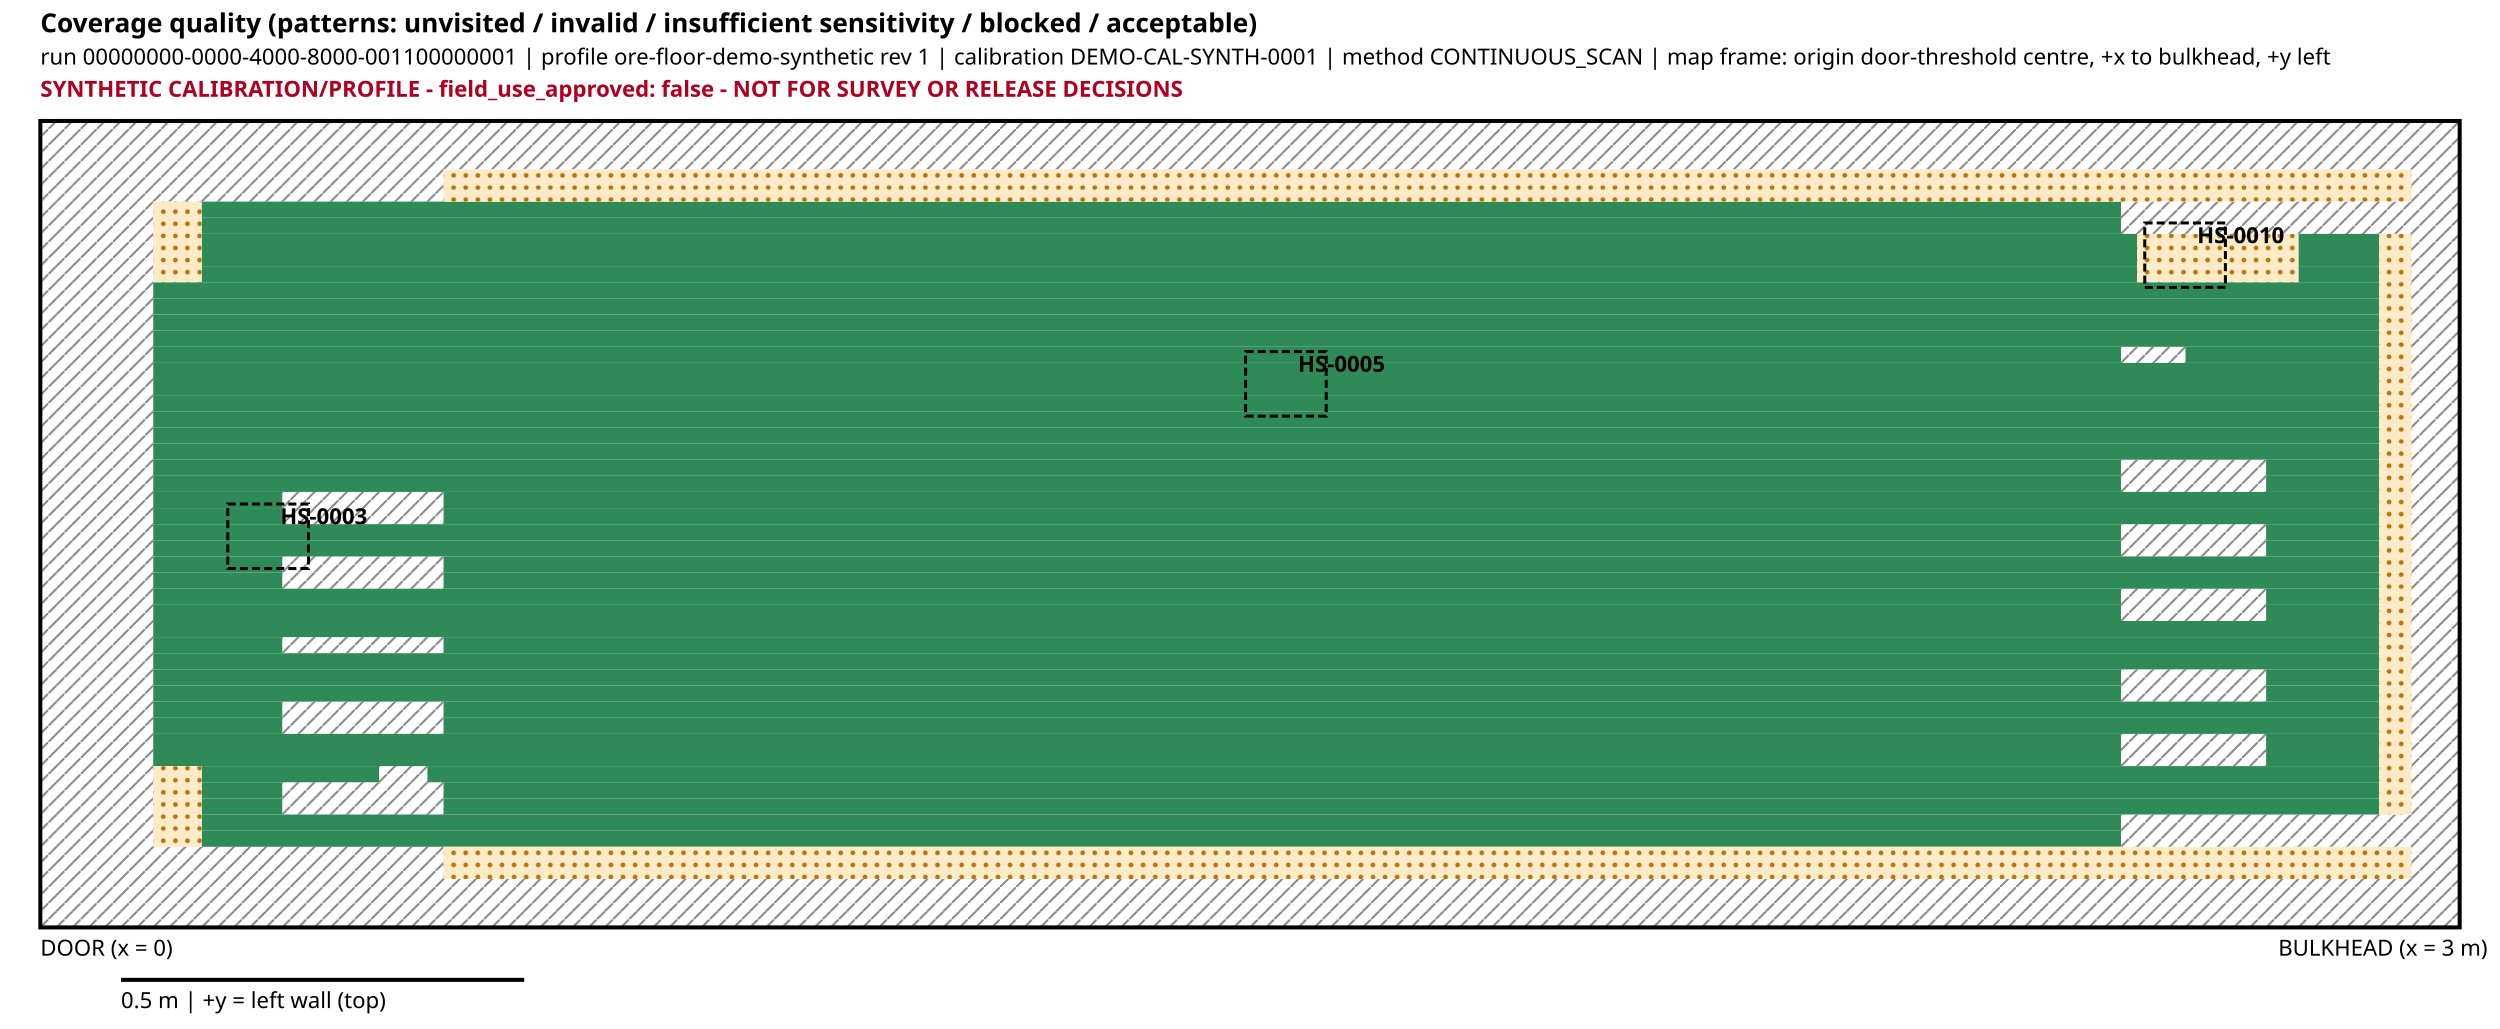
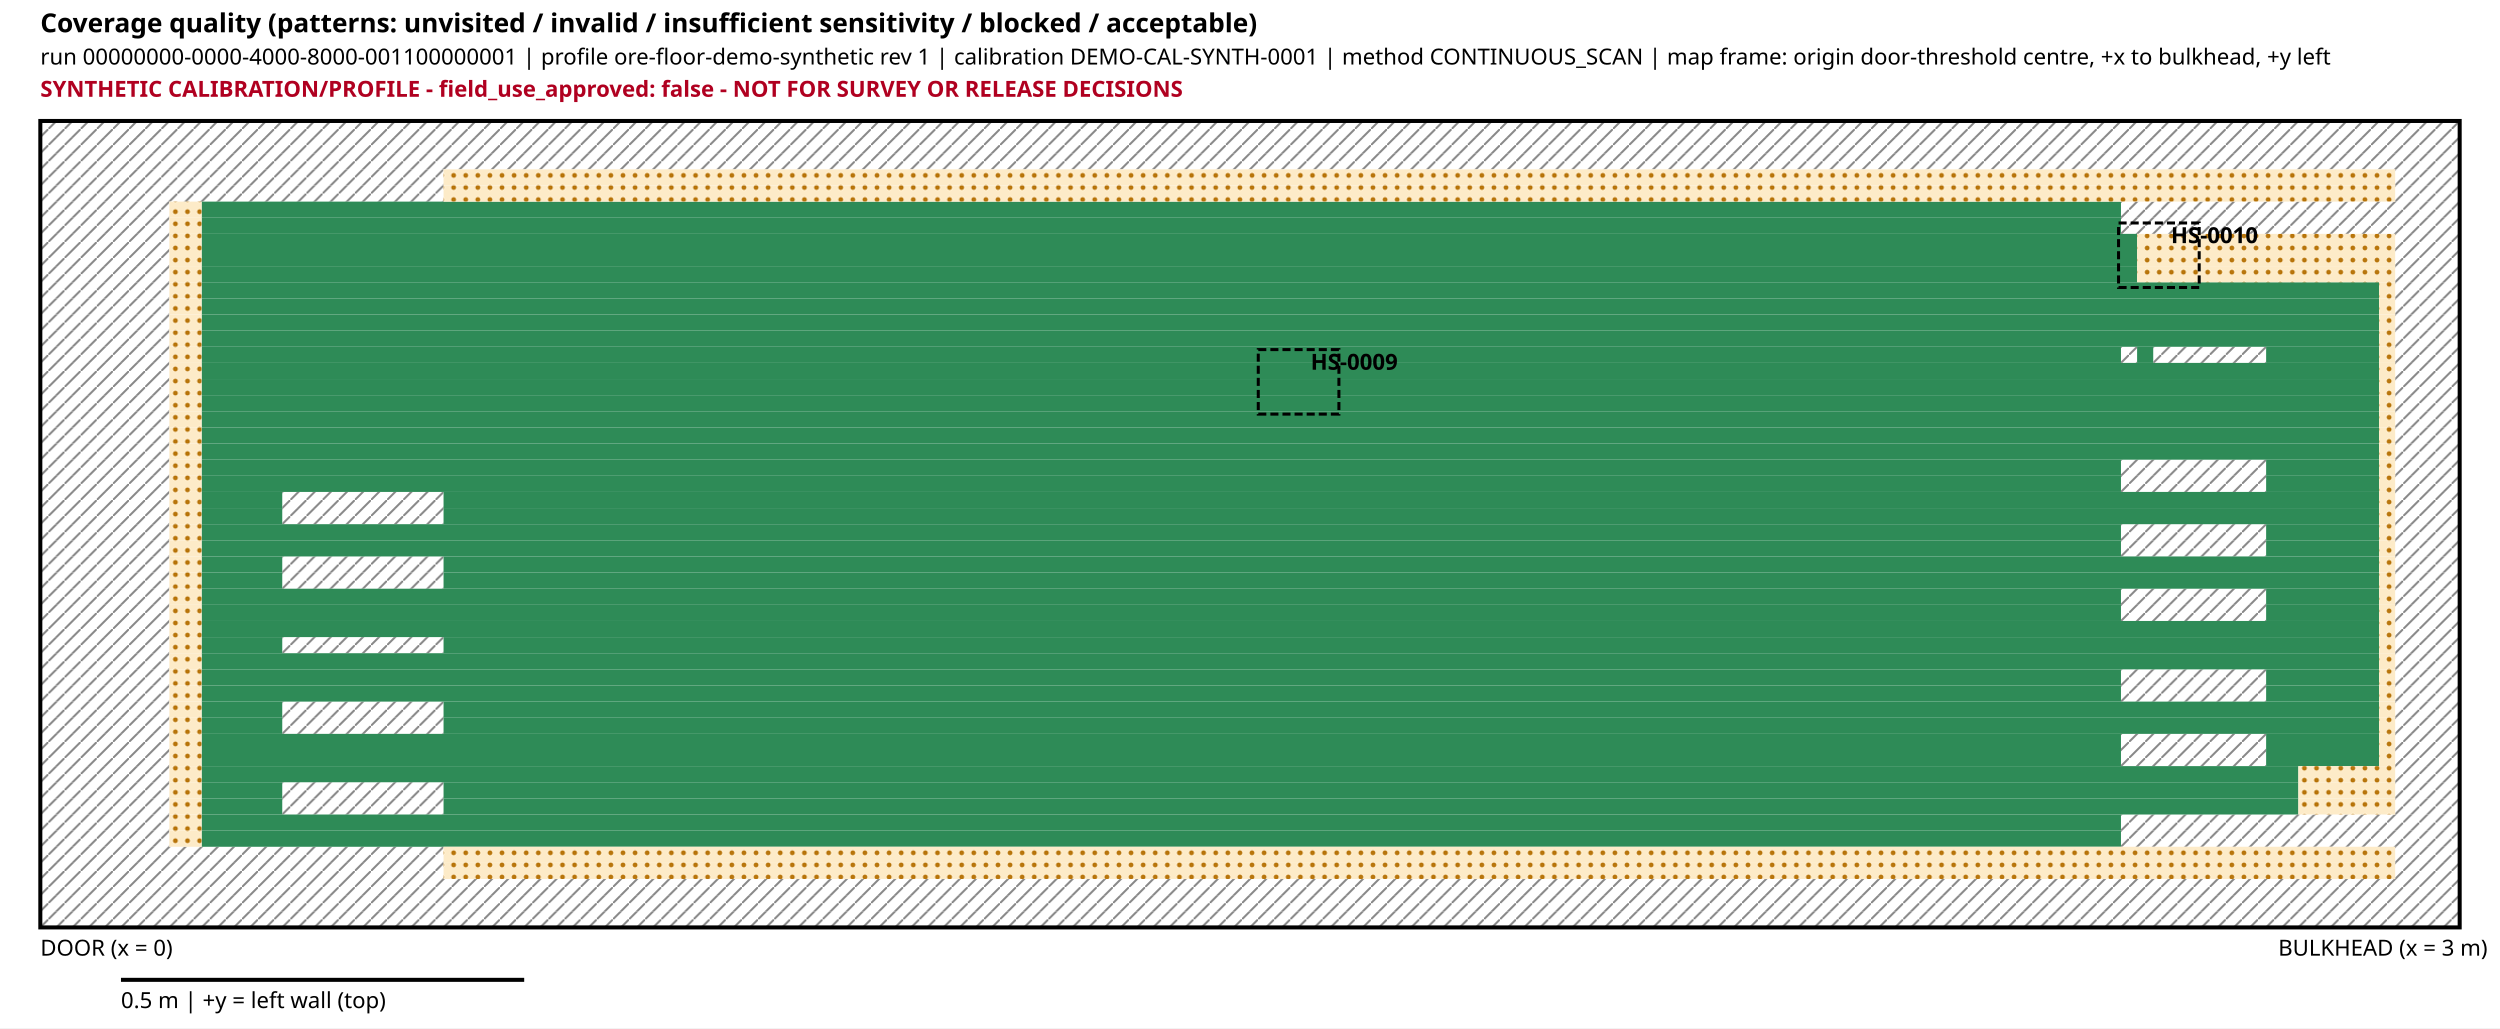
<svg xmlns="http://www.w3.org/2000/svg" width="1240" height="510" viewBox="0 0 1240 510" font-family="sans-serif" font-size="11">
  <defs>
    <pattern id="p-UNVISITED" width="8" height="8" patternUnits="userSpaceOnUse">
      <rect width="8" height="8" fill="#fff" />
      <path d="M0 8L8 0" stroke="#888" stroke-width="1" />
    </pattern>
    <pattern id="p-INVALID_DATA" width="8" height="8" patternUnits="userSpaceOnUse">
      <rect width="8" height="8" fill="#f6d5d5" />
      <path d="M0 0L8 8M0 8L8 0" stroke="#c83c3c" stroke-width="1" />
    </pattern>
    <pattern id="p-INSUFFICIENT_SENSITIVITY" width="6" height="6" patternUnits="userSpaceOnUse">
      <rect width="6" height="6" fill="#fdebc8" />
      <circle cx="3" cy="3" r="1.2" fill="#b9770e" />
    </pattern>
    <pattern id="p-BLOCKED" width="8" height="8" patternUnits="userSpaceOnUse">
      <rect width="8" height="8" fill="#e4dcf0" />
      <path d="M0 4H8" stroke="#785aa0" stroke-width="2" />
    </pattern>
    <pattern id="p-EXCLUDED" width="8" height="8" patternUnits="userSpaceOnUse">
      <rect width="8" height="8" fill="#5a5a5a" />
    </pattern>
    <pattern id="p-ACCEPTABLE" width="8" height="8" patternUnits="userSpaceOnUse">
      <rect width="8" height="8" fill="#2e8b57" />
    </pattern>
  </defs>
  <rect width="1240" height="510" fill="#fff" />
  <text x="20" y="16" font-size="13" font-weight="bold">Coverage quality (patterns: unvisited / invalid / insufficient sensitivity / blocked / acceptable)</text>
  <text x="20" y="32">run 00000000-0000-4000-8000-001100000001 | profile ore-floor-demo-synthetic rev 1 | calibration DEMO-CAL-SYNTH-0001 | method CONTINUOUS_SCAN | map frame: origin door-threshold centre, +x to bulkhead, +y left</text>
  <text x="20" y="48" fill="#b00020" font-weight="bold">SYNTHETIC CALIBRATION/PROFILE - field_use_approved: false - NOT FOR SURVEY OR RELEASE DECISIONS</text>
  <rect x="20.0" y="452.0" width="1200.0" height="8.0" fill="url(#p-UNVISITED)" />
  <rect x="20.0" y="444.0" width="1200.0" height="8.0" fill="url(#p-UNVISITED)" />
  <rect x="20.0" y="436.0" width="1200.0" height="8.0" fill="url(#p-UNVISITED)" />
  <rect x="20.0" y="428.0" width="200.0" height="8.0" fill="url(#p-UNVISITED)" />
-   <rect x="1196.0" y="428.0" width="24.0" height="8.0" fill="url(#p-UNVISITED)" />
+   <rect x="1188.0" y="428.0" width="32.0" height="8.0" fill="url(#p-UNVISITED)" />
  <rect x="20.0" y="420.0" width="200.0" height="8.0" fill="url(#p-UNVISITED)" />
-   <rect x="1196.0" y="420.0" width="24.0" height="8.0" fill="url(#p-UNVISITED)" />
-   <rect x="20.0" y="412.0" width="56.0" height="8.0" fill="url(#p-UNVISITED)" />
+   <rect x="1188.0" y="420.0" width="32.0" height="8.0" fill="url(#p-UNVISITED)" />
+   <rect x="20.0" y="412.0" width="64.0" height="8.0" fill="url(#p-UNVISITED)" />
  <rect x="1052.0" y="412.0" width="168.0" height="8.0" fill="url(#p-UNVISITED)" />
-   <rect x="20.0" y="404.0" width="56.0" height="8.0" fill="url(#p-UNVISITED)" />
+   <rect x="20.0" y="404.0" width="64.0" height="8.0" fill="url(#p-UNVISITED)" />
  <rect x="1052.0" y="404.0" width="168.0" height="8.0" fill="url(#p-UNVISITED)" />
-   <rect x="20.0" y="396.0" width="56.0" height="8.0" fill="url(#p-UNVISITED)" />
+   <rect x="20.0" y="396.0" width="64.0" height="8.0" fill="url(#p-UNVISITED)" />
  <rect x="140.0" y="396.0" width="80.0" height="8.0" fill="url(#p-UNVISITED)" />
-   <rect x="1196.0" y="396.0" width="24.0" height="8.0" fill="url(#p-UNVISITED)" />
-   <rect x="20.0" y="388.0" width="56.0" height="8.0" fill="url(#p-UNVISITED)" />
+   <rect x="1188.0" y="396.0" width="32.0" height="8.0" fill="url(#p-UNVISITED)" />
+   <rect x="20.0" y="388.0" width="64.0" height="8.0" fill="url(#p-UNVISITED)" />
  <rect x="140.0" y="388.0" width="80.0" height="8.0" fill="url(#p-UNVISITED)" />
-   <rect x="1196.0" y="388.0" width="24.0" height="8.0" fill="url(#p-UNVISITED)" />
-   <rect x="20.0" y="380.0" width="56.0" height="8.0" fill="url(#p-UNVISITED)" />
-   <rect x="188.0" y="380.0" width="24.0" height="8.0" fill="url(#p-UNVISITED)" />
-   <rect x="1196.0" y="380.0" width="24.0" height="8.0" fill="url(#p-UNVISITED)" />
-   <rect x="20.0" y="372.0" width="56.0" height="8.0" fill="url(#p-UNVISITED)" />
+   <rect x="1188.0" y="388.0" width="32.0" height="8.0" fill="url(#p-UNVISITED)" />
+   <rect x="20.0" y="380.0" width="64.0" height="8.0" fill="url(#p-UNVISITED)" />
+   <rect x="1188.0" y="380.0" width="32.0" height="8.0" fill="url(#p-UNVISITED)" />
+   <rect x="20.0" y="372.0" width="64.0" height="8.0" fill="url(#p-UNVISITED)" />
  <rect x="1052.0" y="372.0" width="72.0" height="8.0" fill="url(#p-UNVISITED)" />
-   <rect x="1196.0" y="372.0" width="24.0" height="8.0" fill="url(#p-UNVISITED)" />
-   <rect x="20.0" y="364.0" width="56.0" height="8.0" fill="url(#p-UNVISITED)" />
+   <rect x="1188.0" y="372.0" width="32.0" height="8.0" fill="url(#p-UNVISITED)" />
+   <rect x="20.0" y="364.0" width="64.0" height="8.0" fill="url(#p-UNVISITED)" />
  <rect x="1052.0" y="364.0" width="72.0" height="8.0" fill="url(#p-UNVISITED)" />
-   <rect x="1196.0" y="364.0" width="24.0" height="8.0" fill="url(#p-UNVISITED)" />
-   <rect x="20.0" y="356.0" width="56.0" height="8.0" fill="url(#p-UNVISITED)" />
+   <rect x="1188.0" y="364.0" width="32.0" height="8.0" fill="url(#p-UNVISITED)" />
+   <rect x="20.0" y="356.0" width="64.0" height="8.0" fill="url(#p-UNVISITED)" />
  <rect x="140.0" y="356.0" width="80.0" height="8.0" fill="url(#p-UNVISITED)" />
-   <rect x="1196.0" y="356.0" width="24.0" height="8.0" fill="url(#p-UNVISITED)" />
-   <rect x="20.0" y="348.0" width="56.0" height="8.0" fill="url(#p-UNVISITED)" />
+   <rect x="1188.0" y="356.0" width="32.0" height="8.0" fill="url(#p-UNVISITED)" />
+   <rect x="20.0" y="348.0" width="64.0" height="8.0" fill="url(#p-UNVISITED)" />
  <rect x="140.0" y="348.0" width="80.0" height="8.0" fill="url(#p-UNVISITED)" />
-   <rect x="1196.0" y="348.0" width="24.0" height="8.0" fill="url(#p-UNVISITED)" />
-   <rect x="20.0" y="340.0" width="56.0" height="8.0" fill="url(#p-UNVISITED)" />
+   <rect x="1188.0" y="348.0" width="32.0" height="8.0" fill="url(#p-UNVISITED)" />
+   <rect x="20.0" y="340.0" width="64.0" height="8.0" fill="url(#p-UNVISITED)" />
  <rect x="1052.0" y="340.0" width="72.0" height="8.0" fill="url(#p-UNVISITED)" />
-   <rect x="1196.0" y="340.0" width="24.0" height="8.0" fill="url(#p-UNVISITED)" />
-   <rect x="20.0" y="332.0" width="56.0" height="8.0" fill="url(#p-UNVISITED)" />
+   <rect x="1188.0" y="340.0" width="32.0" height="8.0" fill="url(#p-UNVISITED)" />
+   <rect x="20.0" y="332.0" width="64.0" height="8.0" fill="url(#p-UNVISITED)" />
  <rect x="1052.0" y="332.0" width="72.0" height="8.0" fill="url(#p-UNVISITED)" />
-   <rect x="1196.0" y="332.0" width="24.0" height="8.0" fill="url(#p-UNVISITED)" />
-   <rect x="20.0" y="324.0" width="56.0" height="8.0" fill="url(#p-UNVISITED)" />
-   <rect x="1196.0" y="324.0" width="24.0" height="8.0" fill="url(#p-UNVISITED)" />
-   <rect x="20.0" y="316.0" width="56.0" height="8.0" fill="url(#p-UNVISITED)" />
+   <rect x="1188.0" y="332.0" width="32.0" height="8.0" fill="url(#p-UNVISITED)" />
+   <rect x="20.0" y="324.0" width="64.0" height="8.0" fill="url(#p-UNVISITED)" />
+   <rect x="1188.0" y="324.0" width="32.0" height="8.0" fill="url(#p-UNVISITED)" />
+   <rect x="20.0" y="316.0" width="64.0" height="8.0" fill="url(#p-UNVISITED)" />
  <rect x="140.0" y="316.0" width="80.0" height="8.0" fill="url(#p-UNVISITED)" />
-   <rect x="1196.0" y="316.0" width="24.0" height="8.0" fill="url(#p-UNVISITED)" />
-   <rect x="20.0" y="308.0" width="56.0" height="8.0" fill="url(#p-UNVISITED)" />
-   <rect x="1196.0" y="308.0" width="24.0" height="8.0" fill="url(#p-UNVISITED)" />
-   <rect x="20.0" y="300.0" width="56.0" height="8.0" fill="url(#p-UNVISITED)" />
+   <rect x="1188.0" y="316.0" width="32.0" height="8.0" fill="url(#p-UNVISITED)" />
+   <rect x="20.0" y="308.0" width="64.0" height="8.0" fill="url(#p-UNVISITED)" />
+   <rect x="1188.0" y="308.0" width="32.0" height="8.0" fill="url(#p-UNVISITED)" />
+   <rect x="20.0" y="300.0" width="64.0" height="8.0" fill="url(#p-UNVISITED)" />
  <rect x="1052.0" y="300.0" width="72.0" height="8.0" fill="url(#p-UNVISITED)" />
-   <rect x="1196.0" y="300.0" width="24.0" height="8.0" fill="url(#p-UNVISITED)" />
-   <rect x="20.0" y="292.0" width="56.0" height="8.0" fill="url(#p-UNVISITED)" />
+   <rect x="1188.0" y="300.0" width="32.0" height="8.0" fill="url(#p-UNVISITED)" />
+   <rect x="20.0" y="292.0" width="64.0" height="8.0" fill="url(#p-UNVISITED)" />
  <rect x="1052.0" y="292.0" width="72.0" height="8.0" fill="url(#p-UNVISITED)" />
-   <rect x="1196.0" y="292.0" width="24.0" height="8.0" fill="url(#p-UNVISITED)" />
-   <rect x="20.0" y="284.0" width="56.0" height="8.0" fill="url(#p-UNVISITED)" />
+   <rect x="1188.0" y="292.0" width="32.0" height="8.0" fill="url(#p-UNVISITED)" />
+   <rect x="20.0" y="284.0" width="64.0" height="8.0" fill="url(#p-UNVISITED)" />
  <rect x="140.0" y="284.0" width="80.0" height="8.0" fill="url(#p-UNVISITED)" />
-   <rect x="1196.0" y="284.0" width="24.0" height="8.0" fill="url(#p-UNVISITED)" />
-   <rect x="20.0" y="276.0" width="56.0" height="8.0" fill="url(#p-UNVISITED)" />
+   <rect x="1188.0" y="284.0" width="32.0" height="8.0" fill="url(#p-UNVISITED)" />
+   <rect x="20.0" y="276.0" width="64.0" height="8.0" fill="url(#p-UNVISITED)" />
  <rect x="140.0" y="276.0" width="80.0" height="8.0" fill="url(#p-UNVISITED)" />
-   <rect x="1196.0" y="276.0" width="24.0" height="8.0" fill="url(#p-UNVISITED)" />
-   <rect x="20.0" y="268.0" width="56.0" height="8.0" fill="url(#p-UNVISITED)" />
+   <rect x="1188.0" y="276.0" width="32.0" height="8.0" fill="url(#p-UNVISITED)" />
+   <rect x="20.0" y="268.0" width="64.0" height="8.0" fill="url(#p-UNVISITED)" />
  <rect x="1052.0" y="268.0" width="72.0" height="8.0" fill="url(#p-UNVISITED)" />
-   <rect x="1196.0" y="268.0" width="24.0" height="8.0" fill="url(#p-UNVISITED)" />
-   <rect x="20.0" y="260.0" width="56.0" height="8.0" fill="url(#p-UNVISITED)" />
+   <rect x="1188.0" y="268.0" width="32.0" height="8.0" fill="url(#p-UNVISITED)" />
+   <rect x="20.0" y="260.0" width="64.0" height="8.0" fill="url(#p-UNVISITED)" />
  <rect x="1052.0" y="260.0" width="72.0" height="8.0" fill="url(#p-UNVISITED)" />
-   <rect x="1196.0" y="260.0" width="24.0" height="8.0" fill="url(#p-UNVISITED)" />
-   <rect x="20.0" y="252.0" width="56.0" height="8.0" fill="url(#p-UNVISITED)" />
+   <rect x="1188.0" y="260.0" width="32.0" height="8.0" fill="url(#p-UNVISITED)" />
+   <rect x="20.0" y="252.0" width="64.0" height="8.0" fill="url(#p-UNVISITED)" />
  <rect x="140.0" y="252.0" width="80.0" height="8.0" fill="url(#p-UNVISITED)" />
-   <rect x="1196.0" y="252.0" width="24.0" height="8.0" fill="url(#p-UNVISITED)" />
-   <rect x="20.0" y="244.0" width="56.0" height="8.0" fill="url(#p-UNVISITED)" />
+   <rect x="1188.0" y="252.0" width="32.0" height="8.0" fill="url(#p-UNVISITED)" />
+   <rect x="20.0" y="244.0" width="64.0" height="8.0" fill="url(#p-UNVISITED)" />
  <rect x="140.0" y="244.0" width="80.0" height="8.0" fill="url(#p-UNVISITED)" />
-   <rect x="1196.0" y="244.0" width="24.0" height="8.0" fill="url(#p-UNVISITED)" />
-   <rect x="20.0" y="236.0" width="56.0" height="8.0" fill="url(#p-UNVISITED)" />
+   <rect x="1188.0" y="244.0" width="32.0" height="8.0" fill="url(#p-UNVISITED)" />
+   <rect x="20.0" y="236.0" width="64.0" height="8.0" fill="url(#p-UNVISITED)" />
  <rect x="1052.0" y="236.0" width="72.0" height="8.0" fill="url(#p-UNVISITED)" />
-   <rect x="1196.0" y="236.0" width="24.0" height="8.0" fill="url(#p-UNVISITED)" />
-   <rect x="20.0" y="228.0" width="56.0" height="8.0" fill="url(#p-UNVISITED)" />
+   <rect x="1188.0" y="236.0" width="32.0" height="8.0" fill="url(#p-UNVISITED)" />
+   <rect x="20.0" y="228.0" width="64.0" height="8.0" fill="url(#p-UNVISITED)" />
  <rect x="1052.0" y="228.0" width="72.0" height="8.0" fill="url(#p-UNVISITED)" />
-   <rect x="1196.0" y="228.0" width="24.0" height="8.0" fill="url(#p-UNVISITED)" />
-   <rect x="20.0" y="220.0" width="56.0" height="8.0" fill="url(#p-UNVISITED)" />
-   <rect x="1196.0" y="220.0" width="24.0" height="8.0" fill="url(#p-UNVISITED)" />
-   <rect x="20.0" y="212.0" width="56.0" height="8.0" fill="url(#p-UNVISITED)" />
-   <rect x="1196.0" y="212.0" width="24.0" height="8.0" fill="url(#p-UNVISITED)" />
-   <rect x="20.0" y="204.0" width="56.0" height="8.0" fill="url(#p-UNVISITED)" />
-   <rect x="1196.0" y="204.0" width="24.0" height="8.0" fill="url(#p-UNVISITED)" />
-   <rect x="20.0" y="196.0" width="56.0" height="8.0" fill="url(#p-UNVISITED)" />
-   <rect x="1196.0" y="196.0" width="24.0" height="8.0" fill="url(#p-UNVISITED)" />
-   <rect x="20.0" y="188.0" width="56.0" height="8.0" fill="url(#p-UNVISITED)" />
-   <rect x="1196.0" y="188.0" width="24.0" height="8.0" fill="url(#p-UNVISITED)" />
-   <rect x="20.0" y="180.0" width="56.0" height="8.0" fill="url(#p-UNVISITED)" />
-   <rect x="1196.0" y="180.0" width="24.0" height="8.0" fill="url(#p-UNVISITED)" />
-   <rect x="20.0" y="172.0" width="56.0" height="8.0" fill="url(#p-UNVISITED)" />
-   <rect x="1052.0" y="172.0" width="32.0" height="8.0" fill="url(#p-UNVISITED)" />
-   <rect x="1196.0" y="172.0" width="24.0" height="8.0" fill="url(#p-UNVISITED)" />
-   <rect x="20.0" y="164.0" width="56.0" height="8.0" fill="url(#p-UNVISITED)" />
-   <rect x="1196.0" y="164.0" width="24.0" height="8.0" fill="url(#p-UNVISITED)" />
-   <rect x="20.0" y="156.0" width="56.0" height="8.0" fill="url(#p-UNVISITED)" />
-   <rect x="1196.0" y="156.0" width="24.0" height="8.0" fill="url(#p-UNVISITED)" />
-   <rect x="20.0" y="148.0" width="56.0" height="8.0" fill="url(#p-UNVISITED)" />
-   <rect x="1196.0" y="148.0" width="24.0" height="8.0" fill="url(#p-UNVISITED)" />
-   <rect x="20.0" y="140.0" width="56.0" height="8.0" fill="url(#p-UNVISITED)" />
-   <rect x="1196.0" y="140.0" width="24.0" height="8.0" fill="url(#p-UNVISITED)" />
-   <rect x="20.0" y="132.0" width="56.0" height="8.0" fill="url(#p-UNVISITED)" />
-   <rect x="1196.0" y="132.0" width="24.0" height="8.0" fill="url(#p-UNVISITED)" />
-   <rect x="20.0" y="124.0" width="56.0" height="8.0" fill="url(#p-UNVISITED)" />
-   <rect x="1196.0" y="124.0" width="24.0" height="8.0" fill="url(#p-UNVISITED)" />
-   <rect x="20.0" y="116.0" width="56.0" height="8.0" fill="url(#p-UNVISITED)" />
-   <rect x="1196.0" y="116.0" width="24.0" height="8.0" fill="url(#p-UNVISITED)" />
-   <rect x="20.0" y="108.0" width="56.0" height="8.0" fill="url(#p-UNVISITED)" />
+   <rect x="1188.0" y="228.0" width="32.0" height="8.0" fill="url(#p-UNVISITED)" />
+   <rect x="20.0" y="220.0" width="64.0" height="8.0" fill="url(#p-UNVISITED)" />
+   <rect x="1188.0" y="220.0" width="32.0" height="8.0" fill="url(#p-UNVISITED)" />
+   <rect x="20.0" y="212.0" width="64.0" height="8.0" fill="url(#p-UNVISITED)" />
+   <rect x="1188.0" y="212.0" width="32.0" height="8.0" fill="url(#p-UNVISITED)" />
+   <rect x="20.0" y="204.0" width="64.0" height="8.0" fill="url(#p-UNVISITED)" />
+   <rect x="1188.0" y="204.0" width="32.0" height="8.0" fill="url(#p-UNVISITED)" />
+   <rect x="20.0" y="196.0" width="64.0" height="8.0" fill="url(#p-UNVISITED)" />
+   <rect x="1188.0" y="196.0" width="32.0" height="8.0" fill="url(#p-UNVISITED)" />
+   <rect x="20.0" y="188.0" width="64.0" height="8.0" fill="url(#p-UNVISITED)" />
+   <rect x="1188.0" y="188.0" width="32.0" height="8.0" fill="url(#p-UNVISITED)" />
+   <rect x="20.0" y="180.0" width="64.0" height="8.0" fill="url(#p-UNVISITED)" />
+   <rect x="1188.0" y="180.0" width="32.0" height="8.0" fill="url(#p-UNVISITED)" />
+   <rect x="20.0" y="172.0" width="64.0" height="8.0" fill="url(#p-UNVISITED)" />
+   <rect x="1052.0" y="172.0" width="8.0" height="8.0" fill="url(#p-UNVISITED)" />
+   <rect x="1068.0" y="172.0" width="56.0" height="8.0" fill="url(#p-UNVISITED)" />
+   <rect x="1188.0" y="172.0" width="32.0" height="8.0" fill="url(#p-UNVISITED)" />
+   <rect x="20.0" y="164.0" width="64.0" height="8.0" fill="url(#p-UNVISITED)" />
+   <rect x="1188.0" y="164.0" width="32.0" height="8.0" fill="url(#p-UNVISITED)" />
+   <rect x="20.0" y="156.0" width="64.0" height="8.0" fill="url(#p-UNVISITED)" />
+   <rect x="1188.0" y="156.0" width="32.0" height="8.0" fill="url(#p-UNVISITED)" />
+   <rect x="20.0" y="148.0" width="64.0" height="8.0" fill="url(#p-UNVISITED)" />
+   <rect x="1188.0" y="148.0" width="32.0" height="8.0" fill="url(#p-UNVISITED)" />
+   <rect x="20.0" y="140.0" width="64.0" height="8.0" fill="url(#p-UNVISITED)" />
+   <rect x="1188.0" y="140.0" width="32.0" height="8.0" fill="url(#p-UNVISITED)" />
+   <rect x="20.0" y="132.0" width="64.0" height="8.0" fill="url(#p-UNVISITED)" />
+   <rect x="1188.0" y="132.0" width="32.0" height="8.0" fill="url(#p-UNVISITED)" />
+   <rect x="20.0" y="124.0" width="64.0" height="8.0" fill="url(#p-UNVISITED)" />
+   <rect x="1188.0" y="124.0" width="32.0" height="8.0" fill="url(#p-UNVISITED)" />
+   <rect x="20.0" y="116.0" width="64.0" height="8.0" fill="url(#p-UNVISITED)" />
+   <rect x="1188.0" y="116.0" width="32.0" height="8.0" fill="url(#p-UNVISITED)" />
+   <rect x="20.0" y="108.0" width="64.0" height="8.0" fill="url(#p-UNVISITED)" />
  <rect x="1052.0" y="108.0" width="168.0" height="8.0" fill="url(#p-UNVISITED)" />
-   <rect x="20.0" y="100.0" width="56.0" height="8.0" fill="url(#p-UNVISITED)" />
+   <rect x="20.0" y="100.0" width="64.0" height="8.0" fill="url(#p-UNVISITED)" />
  <rect x="1052.0" y="100.0" width="168.0" height="8.0" fill="url(#p-UNVISITED)" />
  <rect x="20.0" y="92.0" width="200.0" height="8.0" fill="url(#p-UNVISITED)" />
-   <rect x="1196.0" y="92.0" width="24.0" height="8.0" fill="url(#p-UNVISITED)" />
+   <rect x="1188.0" y="92.0" width="32.0" height="8.0" fill="url(#p-UNVISITED)" />
  <rect x="20.0" y="84.0" width="200.0" height="8.0" fill="url(#p-UNVISITED)" />
-   <rect x="1196.0" y="84.0" width="24.0" height="8.0" fill="url(#p-UNVISITED)" />
+   <rect x="1188.0" y="84.0" width="32.0" height="8.0" fill="url(#p-UNVISITED)" />
  <rect x="20.0" y="76.0" width="1200.0" height="8.0" fill="url(#p-UNVISITED)" />
  <rect x="20.0" y="68.0" width="1200.0" height="8.0" fill="url(#p-UNVISITED)" />
  <rect x="20.0" y="60.0" width="1200.0" height="8.0" fill="url(#p-UNVISITED)" />
  <rect x="100.0" y="412.0" width="952.0" height="8.0" fill="url(#p-ACCEPTABLE)" />
  <rect x="100.0" y="404.0" width="952.0" height="8.0" fill="url(#p-ACCEPTABLE)" />
  <rect x="100.0" y="396.0" width="40.0" height="8.0" fill="url(#p-ACCEPTABLE)" />
-   <rect x="220.0" y="396.0" width="960.0" height="8.0" fill="url(#p-ACCEPTABLE)" />
+   <rect x="220.0" y="396.0" width="920.0" height="8.0" fill="url(#p-ACCEPTABLE)" />
  <rect x="100.0" y="388.0" width="40.0" height="8.0" fill="url(#p-ACCEPTABLE)" />
-   <rect x="220.0" y="388.0" width="960.0" height="8.0" fill="url(#p-ACCEPTABLE)" />
-   <rect x="100.0" y="380.0" width="88.0" height="8.0" fill="url(#p-ACCEPTABLE)" />
-   <rect x="212.0" y="380.0" width="968.0" height="8.0" fill="url(#p-ACCEPTABLE)" />
-   <rect x="76.0" y="372.0" width="976.0" height="8.0" fill="url(#p-ACCEPTABLE)" />
+   <rect x="220.0" y="388.0" width="920.0" height="8.0" fill="url(#p-ACCEPTABLE)" />
+   <rect x="100.0" y="380.0" width="1040.0" height="8.0" fill="url(#p-ACCEPTABLE)" />
+   <rect x="100.0" y="372.0" width="952.0" height="8.0" fill="url(#p-ACCEPTABLE)" />
  <rect x="1124.0" y="372.0" width="56.0" height="8.0" fill="url(#p-ACCEPTABLE)" />
-   <rect x="76.0" y="364.0" width="976.0" height="8.0" fill="url(#p-ACCEPTABLE)" />
+   <rect x="100.0" y="364.0" width="952.0" height="8.0" fill="url(#p-ACCEPTABLE)" />
  <rect x="1124.0" y="364.0" width="56.0" height="8.0" fill="url(#p-ACCEPTABLE)" />
-   <rect x="76.0" y="356.0" width="64.0" height="8.0" fill="url(#p-ACCEPTABLE)" />
+   <rect x="100.0" y="356.0" width="40.0" height="8.0" fill="url(#p-ACCEPTABLE)" />
  <rect x="220.0" y="356.0" width="960.0" height="8.0" fill="url(#p-ACCEPTABLE)" />
-   <rect x="76.0" y="348.0" width="64.0" height="8.0" fill="url(#p-ACCEPTABLE)" />
+   <rect x="100.0" y="348.0" width="40.0" height="8.0" fill="url(#p-ACCEPTABLE)" />
  <rect x="220.0" y="348.0" width="960.0" height="8.0" fill="url(#p-ACCEPTABLE)" />
-   <rect x="76.0" y="340.0" width="976.0" height="8.0" fill="url(#p-ACCEPTABLE)" />
+   <rect x="100.0" y="340.0" width="952.0" height="8.0" fill="url(#p-ACCEPTABLE)" />
  <rect x="1124.0" y="340.0" width="56.0" height="8.0" fill="url(#p-ACCEPTABLE)" />
-   <rect x="76.0" y="332.0" width="976.0" height="8.0" fill="url(#p-ACCEPTABLE)" />
+   <rect x="100.0" y="332.0" width="952.0" height="8.0" fill="url(#p-ACCEPTABLE)" />
  <rect x="1124.0" y="332.0" width="56.0" height="8.0" fill="url(#p-ACCEPTABLE)" />
-   <rect x="76.0" y="324.0" width="1104.0" height="8.0" fill="url(#p-ACCEPTABLE)" />
-   <rect x="76.0" y="316.0" width="64.0" height="8.0" fill="url(#p-ACCEPTABLE)" />
+   <rect x="100.0" y="324.0" width="1080.0" height="8.0" fill="url(#p-ACCEPTABLE)" />
+   <rect x="100.0" y="316.0" width="40.0" height="8.0" fill="url(#p-ACCEPTABLE)" />
  <rect x="220.0" y="316.0" width="960.0" height="8.0" fill="url(#p-ACCEPTABLE)" />
-   <rect x="76.0" y="308.0" width="1104.0" height="8.0" fill="url(#p-ACCEPTABLE)" />
-   <rect x="76.0" y="300.0" width="976.0" height="8.0" fill="url(#p-ACCEPTABLE)" />
+   <rect x="100.0" y="308.0" width="1080.0" height="8.0" fill="url(#p-ACCEPTABLE)" />
+   <rect x="100.0" y="300.0" width="952.0" height="8.0" fill="url(#p-ACCEPTABLE)" />
  <rect x="1124.0" y="300.0" width="56.0" height="8.0" fill="url(#p-ACCEPTABLE)" />
-   <rect x="76.0" y="292.0" width="976.0" height="8.0" fill="url(#p-ACCEPTABLE)" />
+   <rect x="100.0" y="292.0" width="952.0" height="8.0" fill="url(#p-ACCEPTABLE)" />
  <rect x="1124.0" y="292.0" width="56.0" height="8.0" fill="url(#p-ACCEPTABLE)" />
-   <rect x="76.0" y="284.0" width="64.0" height="8.0" fill="url(#p-ACCEPTABLE)" />
+   <rect x="100.0" y="284.0" width="40.0" height="8.0" fill="url(#p-ACCEPTABLE)" />
  <rect x="220.0" y="284.0" width="960.0" height="8.0" fill="url(#p-ACCEPTABLE)" />
-   <rect x="76.0" y="276.0" width="64.0" height="8.0" fill="url(#p-ACCEPTABLE)" />
+   <rect x="100.0" y="276.0" width="40.0" height="8.0" fill="url(#p-ACCEPTABLE)" />
  <rect x="220.0" y="276.0" width="960.0" height="8.0" fill="url(#p-ACCEPTABLE)" />
-   <rect x="76.0" y="268.0" width="976.0" height="8.0" fill="url(#p-ACCEPTABLE)" />
+   <rect x="100.0" y="268.0" width="952.0" height="8.0" fill="url(#p-ACCEPTABLE)" />
  <rect x="1124.0" y="268.0" width="56.0" height="8.0" fill="url(#p-ACCEPTABLE)" />
-   <rect x="76.0" y="260.0" width="976.0" height="8.0" fill="url(#p-ACCEPTABLE)" />
+   <rect x="100.0" y="260.0" width="952.0" height="8.0" fill="url(#p-ACCEPTABLE)" />
  <rect x="1124.0" y="260.0" width="56.0" height="8.0" fill="url(#p-ACCEPTABLE)" />
-   <rect x="76.0" y="252.0" width="64.0" height="8.0" fill="url(#p-ACCEPTABLE)" />
+   <rect x="100.0" y="252.0" width="40.0" height="8.0" fill="url(#p-ACCEPTABLE)" />
  <rect x="220.0" y="252.0" width="960.0" height="8.0" fill="url(#p-ACCEPTABLE)" />
-   <rect x="76.0" y="244.0" width="64.0" height="8.0" fill="url(#p-ACCEPTABLE)" />
+   <rect x="100.0" y="244.0" width="40.0" height="8.0" fill="url(#p-ACCEPTABLE)" />
  <rect x="220.0" y="244.0" width="960.0" height="8.0" fill="url(#p-ACCEPTABLE)" />
-   <rect x="76.0" y="236.0" width="976.0" height="8.0" fill="url(#p-ACCEPTABLE)" />
+   <rect x="100.0" y="236.0" width="952.0" height="8.0" fill="url(#p-ACCEPTABLE)" />
  <rect x="1124.0" y="236.0" width="56.0" height="8.0" fill="url(#p-ACCEPTABLE)" />
-   <rect x="76.0" y="228.0" width="976.0" height="8.0" fill="url(#p-ACCEPTABLE)" />
+   <rect x="100.0" y="228.0" width="952.0" height="8.0" fill="url(#p-ACCEPTABLE)" />
  <rect x="1124.0" y="228.0" width="56.0" height="8.0" fill="url(#p-ACCEPTABLE)" />
-   <rect x="76.0" y="220.0" width="1104.0" height="8.0" fill="url(#p-ACCEPTABLE)" />
-   <rect x="76.0" y="212.0" width="1104.0" height="8.0" fill="url(#p-ACCEPTABLE)" />
-   <rect x="76.0" y="204.0" width="1104.0" height="8.0" fill="url(#p-ACCEPTABLE)" />
-   <rect x="76.0" y="196.0" width="1104.0" height="8.0" fill="url(#p-ACCEPTABLE)" />
-   <rect x="76.0" y="188.0" width="1104.0" height="8.0" fill="url(#p-ACCEPTABLE)" />
-   <rect x="76.0" y="180.0" width="1104.0" height="8.0" fill="url(#p-ACCEPTABLE)" />
-   <rect x="76.0" y="172.0" width="976.0" height="8.0" fill="url(#p-ACCEPTABLE)" />
-   <rect x="1084.0" y="172.0" width="96.0" height="8.0" fill="url(#p-ACCEPTABLE)" />
-   <rect x="76.0" y="164.0" width="1104.0" height="8.0" fill="url(#p-ACCEPTABLE)" />
-   <rect x="76.0" y="156.0" width="1104.0" height="8.0" fill="url(#p-ACCEPTABLE)" />
-   <rect x="76.0" y="148.0" width="1104.0" height="8.0" fill="url(#p-ACCEPTABLE)" />
-   <rect x="76.0" y="140.0" width="1104.0" height="8.0" fill="url(#p-ACCEPTABLE)" />
+   <rect x="100.0" y="220.0" width="1080.0" height="8.0" fill="url(#p-ACCEPTABLE)" />
+   <rect x="100.0" y="212.0" width="1080.0" height="8.0" fill="url(#p-ACCEPTABLE)" />
+   <rect x="100.0" y="204.0" width="1080.0" height="8.0" fill="url(#p-ACCEPTABLE)" />
+   <rect x="100.0" y="196.0" width="1080.0" height="8.0" fill="url(#p-ACCEPTABLE)" />
+   <rect x="100.0" y="188.0" width="1080.0" height="8.0" fill="url(#p-ACCEPTABLE)" />
+   <rect x="100.0" y="180.0" width="1080.0" height="8.0" fill="url(#p-ACCEPTABLE)" />
+   <rect x="100.0" y="172.0" width="952.0" height="8.0" fill="url(#p-ACCEPTABLE)" />
+   <rect x="1060.0" y="172.0" width="8.0" height="8.0" fill="url(#p-ACCEPTABLE)" />
+   <rect x="1124.0" y="172.0" width="56.0" height="8.0" fill="url(#p-ACCEPTABLE)" />
+   <rect x="100.0" y="164.0" width="1080.0" height="8.0" fill="url(#p-ACCEPTABLE)" />
+   <rect x="100.0" y="156.0" width="1080.0" height="8.0" fill="url(#p-ACCEPTABLE)" />
+   <rect x="100.0" y="148.0" width="1080.0" height="8.0" fill="url(#p-ACCEPTABLE)" />
+   <rect x="100.0" y="140.0" width="1080.0" height="8.0" fill="url(#p-ACCEPTABLE)" />
  <rect x="100.0" y="132.0" width="960.0" height="8.0" fill="url(#p-ACCEPTABLE)" />
-   <rect x="1140.0" y="132.0" width="40.0" height="8.0" fill="url(#p-ACCEPTABLE)" />
  <rect x="100.0" y="124.0" width="960.0" height="8.0" fill="url(#p-ACCEPTABLE)" />
-   <rect x="1140.0" y="124.0" width="40.0" height="8.0" fill="url(#p-ACCEPTABLE)" />
  <rect x="100.0" y="116.0" width="960.0" height="8.0" fill="url(#p-ACCEPTABLE)" />
-   <rect x="1140.0" y="116.0" width="40.0" height="8.0" fill="url(#p-ACCEPTABLE)" />
  <rect x="100.0" y="108.0" width="952.0" height="8.0" fill="url(#p-ACCEPTABLE)" />
  <rect x="100.0" y="100.0" width="952.0" height="8.0" fill="url(#p-ACCEPTABLE)" />
-   <rect x="220.0" y="428.0" width="976.0" height="8.0" fill="url(#p-INSUFFICIENT_SENSITIVITY)" />
-   <rect x="220.0" y="420.0" width="976.0" height="8.0" fill="url(#p-INSUFFICIENT_SENSITIVITY)" />
-   <rect x="76.0" y="412.0" width="24.0" height="8.0" fill="url(#p-INSUFFICIENT_SENSITIVITY)" />
-   <rect x="76.0" y="404.0" width="24.0" height="8.0" fill="url(#p-INSUFFICIENT_SENSITIVITY)" />
-   <rect x="76.0" y="396.0" width="24.0" height="8.0" fill="url(#p-INSUFFICIENT_SENSITIVITY)" />
-   <rect x="1180.0" y="396.0" width="16.0" height="8.0" fill="url(#p-INSUFFICIENT_SENSITIVITY)" />
-   <rect x="76.0" y="388.0" width="24.0" height="8.0" fill="url(#p-INSUFFICIENT_SENSITIVITY)" />
-   <rect x="1180.0" y="388.0" width="16.0" height="8.0" fill="url(#p-INSUFFICIENT_SENSITIVITY)" />
-   <rect x="76.0" y="380.0" width="24.0" height="8.0" fill="url(#p-INSUFFICIENT_SENSITIVITY)" />
-   <rect x="1180.0" y="380.0" width="16.0" height="8.0" fill="url(#p-INSUFFICIENT_SENSITIVITY)" />
-   <rect x="1180.0" y="372.0" width="16.0" height="8.0" fill="url(#p-INSUFFICIENT_SENSITIVITY)" />
-   <rect x="1180.0" y="364.0" width="16.0" height="8.0" fill="url(#p-INSUFFICIENT_SENSITIVITY)" />
-   <rect x="1180.0" y="356.0" width="16.0" height="8.0" fill="url(#p-INSUFFICIENT_SENSITIVITY)" />
-   <rect x="1180.0" y="348.0" width="16.0" height="8.0" fill="url(#p-INSUFFICIENT_SENSITIVITY)" />
-   <rect x="1180.0" y="340.0" width="16.0" height="8.0" fill="url(#p-INSUFFICIENT_SENSITIVITY)" />
-   <rect x="1180.0" y="332.0" width="16.0" height="8.0" fill="url(#p-INSUFFICIENT_SENSITIVITY)" />
-   <rect x="1180.0" y="324.0" width="16.0" height="8.0" fill="url(#p-INSUFFICIENT_SENSITIVITY)" />
-   <rect x="1180.0" y="316.0" width="16.0" height="8.0" fill="url(#p-INSUFFICIENT_SENSITIVITY)" />
-   <rect x="1180.0" y="308.0" width="16.0" height="8.0" fill="url(#p-INSUFFICIENT_SENSITIVITY)" />
-   <rect x="1180.0" y="300.0" width="16.0" height="8.0" fill="url(#p-INSUFFICIENT_SENSITIVITY)" />
-   <rect x="1180.0" y="292.0" width="16.0" height="8.0" fill="url(#p-INSUFFICIENT_SENSITIVITY)" />
-   <rect x="1180.0" y="284.0" width="16.0" height="8.0" fill="url(#p-INSUFFICIENT_SENSITIVITY)" />
-   <rect x="1180.0" y="276.0" width="16.0" height="8.0" fill="url(#p-INSUFFICIENT_SENSITIVITY)" />
-   <rect x="1180.0" y="268.0" width="16.0" height="8.0" fill="url(#p-INSUFFICIENT_SENSITIVITY)" />
-   <rect x="1180.0" y="260.0" width="16.0" height="8.0" fill="url(#p-INSUFFICIENT_SENSITIVITY)" />
-   <rect x="1180.0" y="252.0" width="16.0" height="8.0" fill="url(#p-INSUFFICIENT_SENSITIVITY)" />
-   <rect x="1180.0" y="244.0" width="16.0" height="8.0" fill="url(#p-INSUFFICIENT_SENSITIVITY)" />
-   <rect x="1180.0" y="236.0" width="16.0" height="8.0" fill="url(#p-INSUFFICIENT_SENSITIVITY)" />
-   <rect x="1180.0" y="228.0" width="16.0" height="8.0" fill="url(#p-INSUFFICIENT_SENSITIVITY)" />
-   <rect x="1180.0" y="220.0" width="16.0" height="8.0" fill="url(#p-INSUFFICIENT_SENSITIVITY)" />
-   <rect x="1180.0" y="212.0" width="16.0" height="8.0" fill="url(#p-INSUFFICIENT_SENSITIVITY)" />
-   <rect x="1180.0" y="204.0" width="16.0" height="8.0" fill="url(#p-INSUFFICIENT_SENSITIVITY)" />
-   <rect x="1180.0" y="196.0" width="16.0" height="8.0" fill="url(#p-INSUFFICIENT_SENSITIVITY)" />
-   <rect x="1180.0" y="188.0" width="16.0" height="8.0" fill="url(#p-INSUFFICIENT_SENSITIVITY)" />
-   <rect x="1180.0" y="180.0" width="16.0" height="8.0" fill="url(#p-INSUFFICIENT_SENSITIVITY)" />
-   <rect x="1180.0" y="172.0" width="16.0" height="8.0" fill="url(#p-INSUFFICIENT_SENSITIVITY)" />
-   <rect x="1180.0" y="164.0" width="16.0" height="8.0" fill="url(#p-INSUFFICIENT_SENSITIVITY)" />
-   <rect x="1180.0" y="156.0" width="16.0" height="8.0" fill="url(#p-INSUFFICIENT_SENSITIVITY)" />
-   <rect x="1180.0" y="148.0" width="16.0" height="8.0" fill="url(#p-INSUFFICIENT_SENSITIVITY)" />
-   <rect x="1180.0" y="140.0" width="16.0" height="8.0" fill="url(#p-INSUFFICIENT_SENSITIVITY)" />
-   <rect x="76.0" y="132.0" width="24.0" height="8.0" fill="url(#p-INSUFFICIENT_SENSITIVITY)" />
-   <rect x="1060.0" y="132.0" width="80.0" height="8.0" fill="url(#p-INSUFFICIENT_SENSITIVITY)" />
-   <rect x="1180.0" y="132.0" width="16.0" height="8.0" fill="url(#p-INSUFFICIENT_SENSITIVITY)" />
-   <rect x="76.0" y="124.0" width="24.0" height="8.0" fill="url(#p-INSUFFICIENT_SENSITIVITY)" />
-   <rect x="1060.0" y="124.0" width="80.0" height="8.0" fill="url(#p-INSUFFICIENT_SENSITIVITY)" />
-   <rect x="1180.0" y="124.0" width="16.0" height="8.0" fill="url(#p-INSUFFICIENT_SENSITIVITY)" />
-   <rect x="76.0" y="116.0" width="24.0" height="8.0" fill="url(#p-INSUFFICIENT_SENSITIVITY)" />
-   <rect x="1060.0" y="116.0" width="80.0" height="8.0" fill="url(#p-INSUFFICIENT_SENSITIVITY)" />
-   <rect x="1180.0" y="116.0" width="16.0" height="8.0" fill="url(#p-INSUFFICIENT_SENSITIVITY)" />
-   <rect x="76.0" y="108.0" width="24.0" height="8.0" fill="url(#p-INSUFFICIENT_SENSITIVITY)" />
-   <rect x="76.0" y="100.0" width="24.0" height="8.0" fill="url(#p-INSUFFICIENT_SENSITIVITY)" />
-   <rect x="220.0" y="92.0" width="976.0" height="8.0" fill="url(#p-INSUFFICIENT_SENSITIVITY)" />
-   <rect x="220.0" y="84.0" width="976.0" height="8.0" fill="url(#p-INSUFFICIENT_SENSITIVITY)" />
+   <rect x="220.0" y="428.0" width="968.0" height="8.0" fill="url(#p-INSUFFICIENT_SENSITIVITY)" />
+   <rect x="220.0" y="420.0" width="968.0" height="8.0" fill="url(#p-INSUFFICIENT_SENSITIVITY)" />
+   <rect x="84.0" y="412.0" width="16.0" height="8.0" fill="url(#p-INSUFFICIENT_SENSITIVITY)" />
+   <rect x="84.0" y="404.0" width="16.0" height="8.0" fill="url(#p-INSUFFICIENT_SENSITIVITY)" />
+   <rect x="84.0" y="396.0" width="16.0" height="8.0" fill="url(#p-INSUFFICIENT_SENSITIVITY)" />
+   <rect x="1140.0" y="396.0" width="48.0" height="8.0" fill="url(#p-INSUFFICIENT_SENSITIVITY)" />
+   <rect x="84.0" y="388.0" width="16.0" height="8.0" fill="url(#p-INSUFFICIENT_SENSITIVITY)" />
+   <rect x="1140.0" y="388.0" width="48.0" height="8.0" fill="url(#p-INSUFFICIENT_SENSITIVITY)" />
+   <rect x="84.0" y="380.0" width="16.0" height="8.0" fill="url(#p-INSUFFICIENT_SENSITIVITY)" />
+   <rect x="1140.0" y="380.0" width="48.0" height="8.0" fill="url(#p-INSUFFICIENT_SENSITIVITY)" />
+   <rect x="84.0" y="372.0" width="16.0" height="8.0" fill="url(#p-INSUFFICIENT_SENSITIVITY)" />
+   <rect x="1180.0" y="372.0" width="8.0" height="8.0" fill="url(#p-INSUFFICIENT_SENSITIVITY)" />
+   <rect x="84.0" y="364.0" width="16.0" height="8.0" fill="url(#p-INSUFFICIENT_SENSITIVITY)" />
+   <rect x="1180.0" y="364.0" width="8.0" height="8.0" fill="url(#p-INSUFFICIENT_SENSITIVITY)" />
+   <rect x="84.0" y="356.0" width="16.0" height="8.0" fill="url(#p-INSUFFICIENT_SENSITIVITY)" />
+   <rect x="1180.0" y="356.0" width="8.0" height="8.0" fill="url(#p-INSUFFICIENT_SENSITIVITY)" />
+   <rect x="84.0" y="348.0" width="16.0" height="8.0" fill="url(#p-INSUFFICIENT_SENSITIVITY)" />
+   <rect x="1180.0" y="348.0" width="8.0" height="8.0" fill="url(#p-INSUFFICIENT_SENSITIVITY)" />
+   <rect x="84.0" y="340.0" width="16.0" height="8.0" fill="url(#p-INSUFFICIENT_SENSITIVITY)" />
+   <rect x="1180.0" y="340.0" width="8.0" height="8.0" fill="url(#p-INSUFFICIENT_SENSITIVITY)" />
+   <rect x="84.0" y="332.0" width="16.0" height="8.0" fill="url(#p-INSUFFICIENT_SENSITIVITY)" />
+   <rect x="1180.0" y="332.0" width="8.0" height="8.0" fill="url(#p-INSUFFICIENT_SENSITIVITY)" />
+   <rect x="84.0" y="324.0" width="16.0" height="8.0" fill="url(#p-INSUFFICIENT_SENSITIVITY)" />
+   <rect x="1180.0" y="324.0" width="8.0" height="8.0" fill="url(#p-INSUFFICIENT_SENSITIVITY)" />
+   <rect x="84.0" y="316.0" width="16.0" height="8.0" fill="url(#p-INSUFFICIENT_SENSITIVITY)" />
+   <rect x="1180.0" y="316.0" width="8.0" height="8.0" fill="url(#p-INSUFFICIENT_SENSITIVITY)" />
+   <rect x="84.0" y="308.0" width="16.0" height="8.0" fill="url(#p-INSUFFICIENT_SENSITIVITY)" />
+   <rect x="1180.0" y="308.0" width="8.0" height="8.0" fill="url(#p-INSUFFICIENT_SENSITIVITY)" />
+   <rect x="84.0" y="300.0" width="16.0" height="8.0" fill="url(#p-INSUFFICIENT_SENSITIVITY)" />
+   <rect x="1180.0" y="300.0" width="8.0" height="8.0" fill="url(#p-INSUFFICIENT_SENSITIVITY)" />
+   <rect x="84.0" y="292.0" width="16.0" height="8.0" fill="url(#p-INSUFFICIENT_SENSITIVITY)" />
+   <rect x="1180.0" y="292.0" width="8.0" height="8.0" fill="url(#p-INSUFFICIENT_SENSITIVITY)" />
+   <rect x="84.0" y="284.0" width="16.0" height="8.0" fill="url(#p-INSUFFICIENT_SENSITIVITY)" />
+   <rect x="1180.0" y="284.0" width="8.0" height="8.0" fill="url(#p-INSUFFICIENT_SENSITIVITY)" />
+   <rect x="84.0" y="276.0" width="16.0" height="8.0" fill="url(#p-INSUFFICIENT_SENSITIVITY)" />
+   <rect x="1180.0" y="276.0" width="8.0" height="8.0" fill="url(#p-INSUFFICIENT_SENSITIVITY)" />
+   <rect x="84.0" y="268.0" width="16.0" height="8.0" fill="url(#p-INSUFFICIENT_SENSITIVITY)" />
+   <rect x="1180.0" y="268.0" width="8.0" height="8.0" fill="url(#p-INSUFFICIENT_SENSITIVITY)" />
+   <rect x="84.0" y="260.0" width="16.0" height="8.0" fill="url(#p-INSUFFICIENT_SENSITIVITY)" />
+   <rect x="1180.0" y="260.0" width="8.0" height="8.0" fill="url(#p-INSUFFICIENT_SENSITIVITY)" />
+   <rect x="84.0" y="252.0" width="16.0" height="8.0" fill="url(#p-INSUFFICIENT_SENSITIVITY)" />
+   <rect x="1180.0" y="252.0" width="8.0" height="8.0" fill="url(#p-INSUFFICIENT_SENSITIVITY)" />
+   <rect x="84.0" y="244.0" width="16.0" height="8.0" fill="url(#p-INSUFFICIENT_SENSITIVITY)" />
+   <rect x="1180.0" y="244.0" width="8.0" height="8.0" fill="url(#p-INSUFFICIENT_SENSITIVITY)" />
+   <rect x="84.0" y="236.0" width="16.0" height="8.0" fill="url(#p-INSUFFICIENT_SENSITIVITY)" />
+   <rect x="1180.0" y="236.0" width="8.0" height="8.0" fill="url(#p-INSUFFICIENT_SENSITIVITY)" />
+   <rect x="84.0" y="228.0" width="16.0" height="8.0" fill="url(#p-INSUFFICIENT_SENSITIVITY)" />
+   <rect x="1180.0" y="228.0" width="8.0" height="8.0" fill="url(#p-INSUFFICIENT_SENSITIVITY)" />
+   <rect x="84.0" y="220.0" width="16.0" height="8.0" fill="url(#p-INSUFFICIENT_SENSITIVITY)" />
+   <rect x="1180.0" y="220.0" width="8.0" height="8.0" fill="url(#p-INSUFFICIENT_SENSITIVITY)" />
+   <rect x="84.0" y="212.0" width="16.0" height="8.0" fill="url(#p-INSUFFICIENT_SENSITIVITY)" />
+   <rect x="1180.0" y="212.0" width="8.0" height="8.0" fill="url(#p-INSUFFICIENT_SENSITIVITY)" />
+   <rect x="84.0" y="204.0" width="16.0" height="8.0" fill="url(#p-INSUFFICIENT_SENSITIVITY)" />
+   <rect x="1180.0" y="204.0" width="8.0" height="8.0" fill="url(#p-INSUFFICIENT_SENSITIVITY)" />
+   <rect x="84.0" y="196.0" width="16.0" height="8.0" fill="url(#p-INSUFFICIENT_SENSITIVITY)" />
+   <rect x="1180.0" y="196.0" width="8.0" height="8.0" fill="url(#p-INSUFFICIENT_SENSITIVITY)" />
+   <rect x="84.0" y="188.0" width="16.0" height="8.0" fill="url(#p-INSUFFICIENT_SENSITIVITY)" />
+   <rect x="1180.0" y="188.0" width="8.0" height="8.0" fill="url(#p-INSUFFICIENT_SENSITIVITY)" />
+   <rect x="84.0" y="180.0" width="16.0" height="8.0" fill="url(#p-INSUFFICIENT_SENSITIVITY)" />
+   <rect x="1180.0" y="180.0" width="8.0" height="8.0" fill="url(#p-INSUFFICIENT_SENSITIVITY)" />
+   <rect x="84.0" y="172.0" width="16.0" height="8.0" fill="url(#p-INSUFFICIENT_SENSITIVITY)" />
+   <rect x="1180.0" y="172.0" width="8.0" height="8.0" fill="url(#p-INSUFFICIENT_SENSITIVITY)" />
+   <rect x="84.0" y="164.0" width="16.0" height="8.0" fill="url(#p-INSUFFICIENT_SENSITIVITY)" />
+   <rect x="1180.0" y="164.0" width="8.0" height="8.0" fill="url(#p-INSUFFICIENT_SENSITIVITY)" />
+   <rect x="84.0" y="156.0" width="16.0" height="8.0" fill="url(#p-INSUFFICIENT_SENSITIVITY)" />
+   <rect x="1180.0" y="156.0" width="8.0" height="8.0" fill="url(#p-INSUFFICIENT_SENSITIVITY)" />
+   <rect x="84.0" y="148.0" width="16.0" height="8.0" fill="url(#p-INSUFFICIENT_SENSITIVITY)" />
+   <rect x="1180.0" y="148.0" width="8.0" height="8.0" fill="url(#p-INSUFFICIENT_SENSITIVITY)" />
+   <rect x="84.0" y="140.0" width="16.0" height="8.0" fill="url(#p-INSUFFICIENT_SENSITIVITY)" />
+   <rect x="1180.0" y="140.0" width="8.0" height="8.0" fill="url(#p-INSUFFICIENT_SENSITIVITY)" />
+   <rect x="84.0" y="132.0" width="16.0" height="8.0" fill="url(#p-INSUFFICIENT_SENSITIVITY)" />
+   <rect x="1060.0" y="132.0" width="128.0" height="8.0" fill="url(#p-INSUFFICIENT_SENSITIVITY)" />
+   <rect x="84.0" y="124.0" width="16.0" height="8.0" fill="url(#p-INSUFFICIENT_SENSITIVITY)" />
+   <rect x="1060.0" y="124.0" width="128.0" height="8.0" fill="url(#p-INSUFFICIENT_SENSITIVITY)" />
+   <rect x="84.0" y="116.0" width="16.0" height="8.0" fill="url(#p-INSUFFICIENT_SENSITIVITY)" />
+   <rect x="1060.0" y="116.0" width="128.0" height="8.0" fill="url(#p-INSUFFICIENT_SENSITIVITY)" />
+   <rect x="84.0" y="108.0" width="16.0" height="8.0" fill="url(#p-INSUFFICIENT_SENSITIVITY)" />
+   <rect x="84.0" y="100.0" width="16.0" height="8.0" fill="url(#p-INSUFFICIENT_SENSITIVITY)" />
+   <rect x="220.0" y="92.0" width="968.0" height="8.0" fill="url(#p-INSUFFICIENT_SENSITIVITY)" />
+   <rect x="220.0" y="84.0" width="968.0" height="8.0" fill="url(#p-INSUFFICIENT_SENSITIVITY)" />
  <rect x="20.0" y="60.0" width="1200.0" height="400.0" fill="none" stroke="#000" stroke-width="2" />
  <text x="20.0" y="474.0">DOOR (x = 0)</text>
  <text x="1130.0" y="474.0">BULKHEAD (x = 3 m)</text>
  <line x1="60.0" y1="486.0" x2="260.0" y2="486.0" stroke="#000" stroke-width="2" />
  <text x="60.0" y="500.0">0.5 m | +y = left wall (top)</text>
-   <polygon points="153.0,250.0 113.0,250.0 113.0,282.0 153.0,282.0" fill="none" stroke="#000" stroke-width="1.5" stroke-dasharray="4 2" />
-   <text x="139.0" y="260.0" font-weight="bold">HS-0003</text>
-   <polygon points="657.8,174.4 617.8,174.4 617.8,206.4 657.8,206.4" fill="none" stroke="#000" stroke-width="1.5" stroke-dasharray="4 2" />
-   <text x="643.8" y="184.4" font-weight="bold">HS-0005</text>
-   <polygon points="1063.8,142.6 1103.8,142.5 1103.8,110.6 1063.8,110.6" fill="none" stroke="#000" stroke-width="1.5" stroke-dasharray="4 2" />
-   <text x="1089.8" y="120.6" font-weight="bold">HS-0010</text>
+   <polygon points="664.1,173.4 624.1,173.4 624.1,205.4 664.1,205.4" fill="none" stroke="#000" stroke-width="1.5" stroke-dasharray="4 2" />
+   <text x="650.1" y="183.4" font-weight="bold">HS-0009</text>
+   <polygon points="1050.8,142.6 1090.8,142.6 1090.8,110.6 1050.8,110.6" fill="none" stroke="#000" stroke-width="1.5" stroke-dasharray="4 2" />
+   <text x="1076.8" y="120.6" font-weight="bold">HS-0010</text>
</svg>
